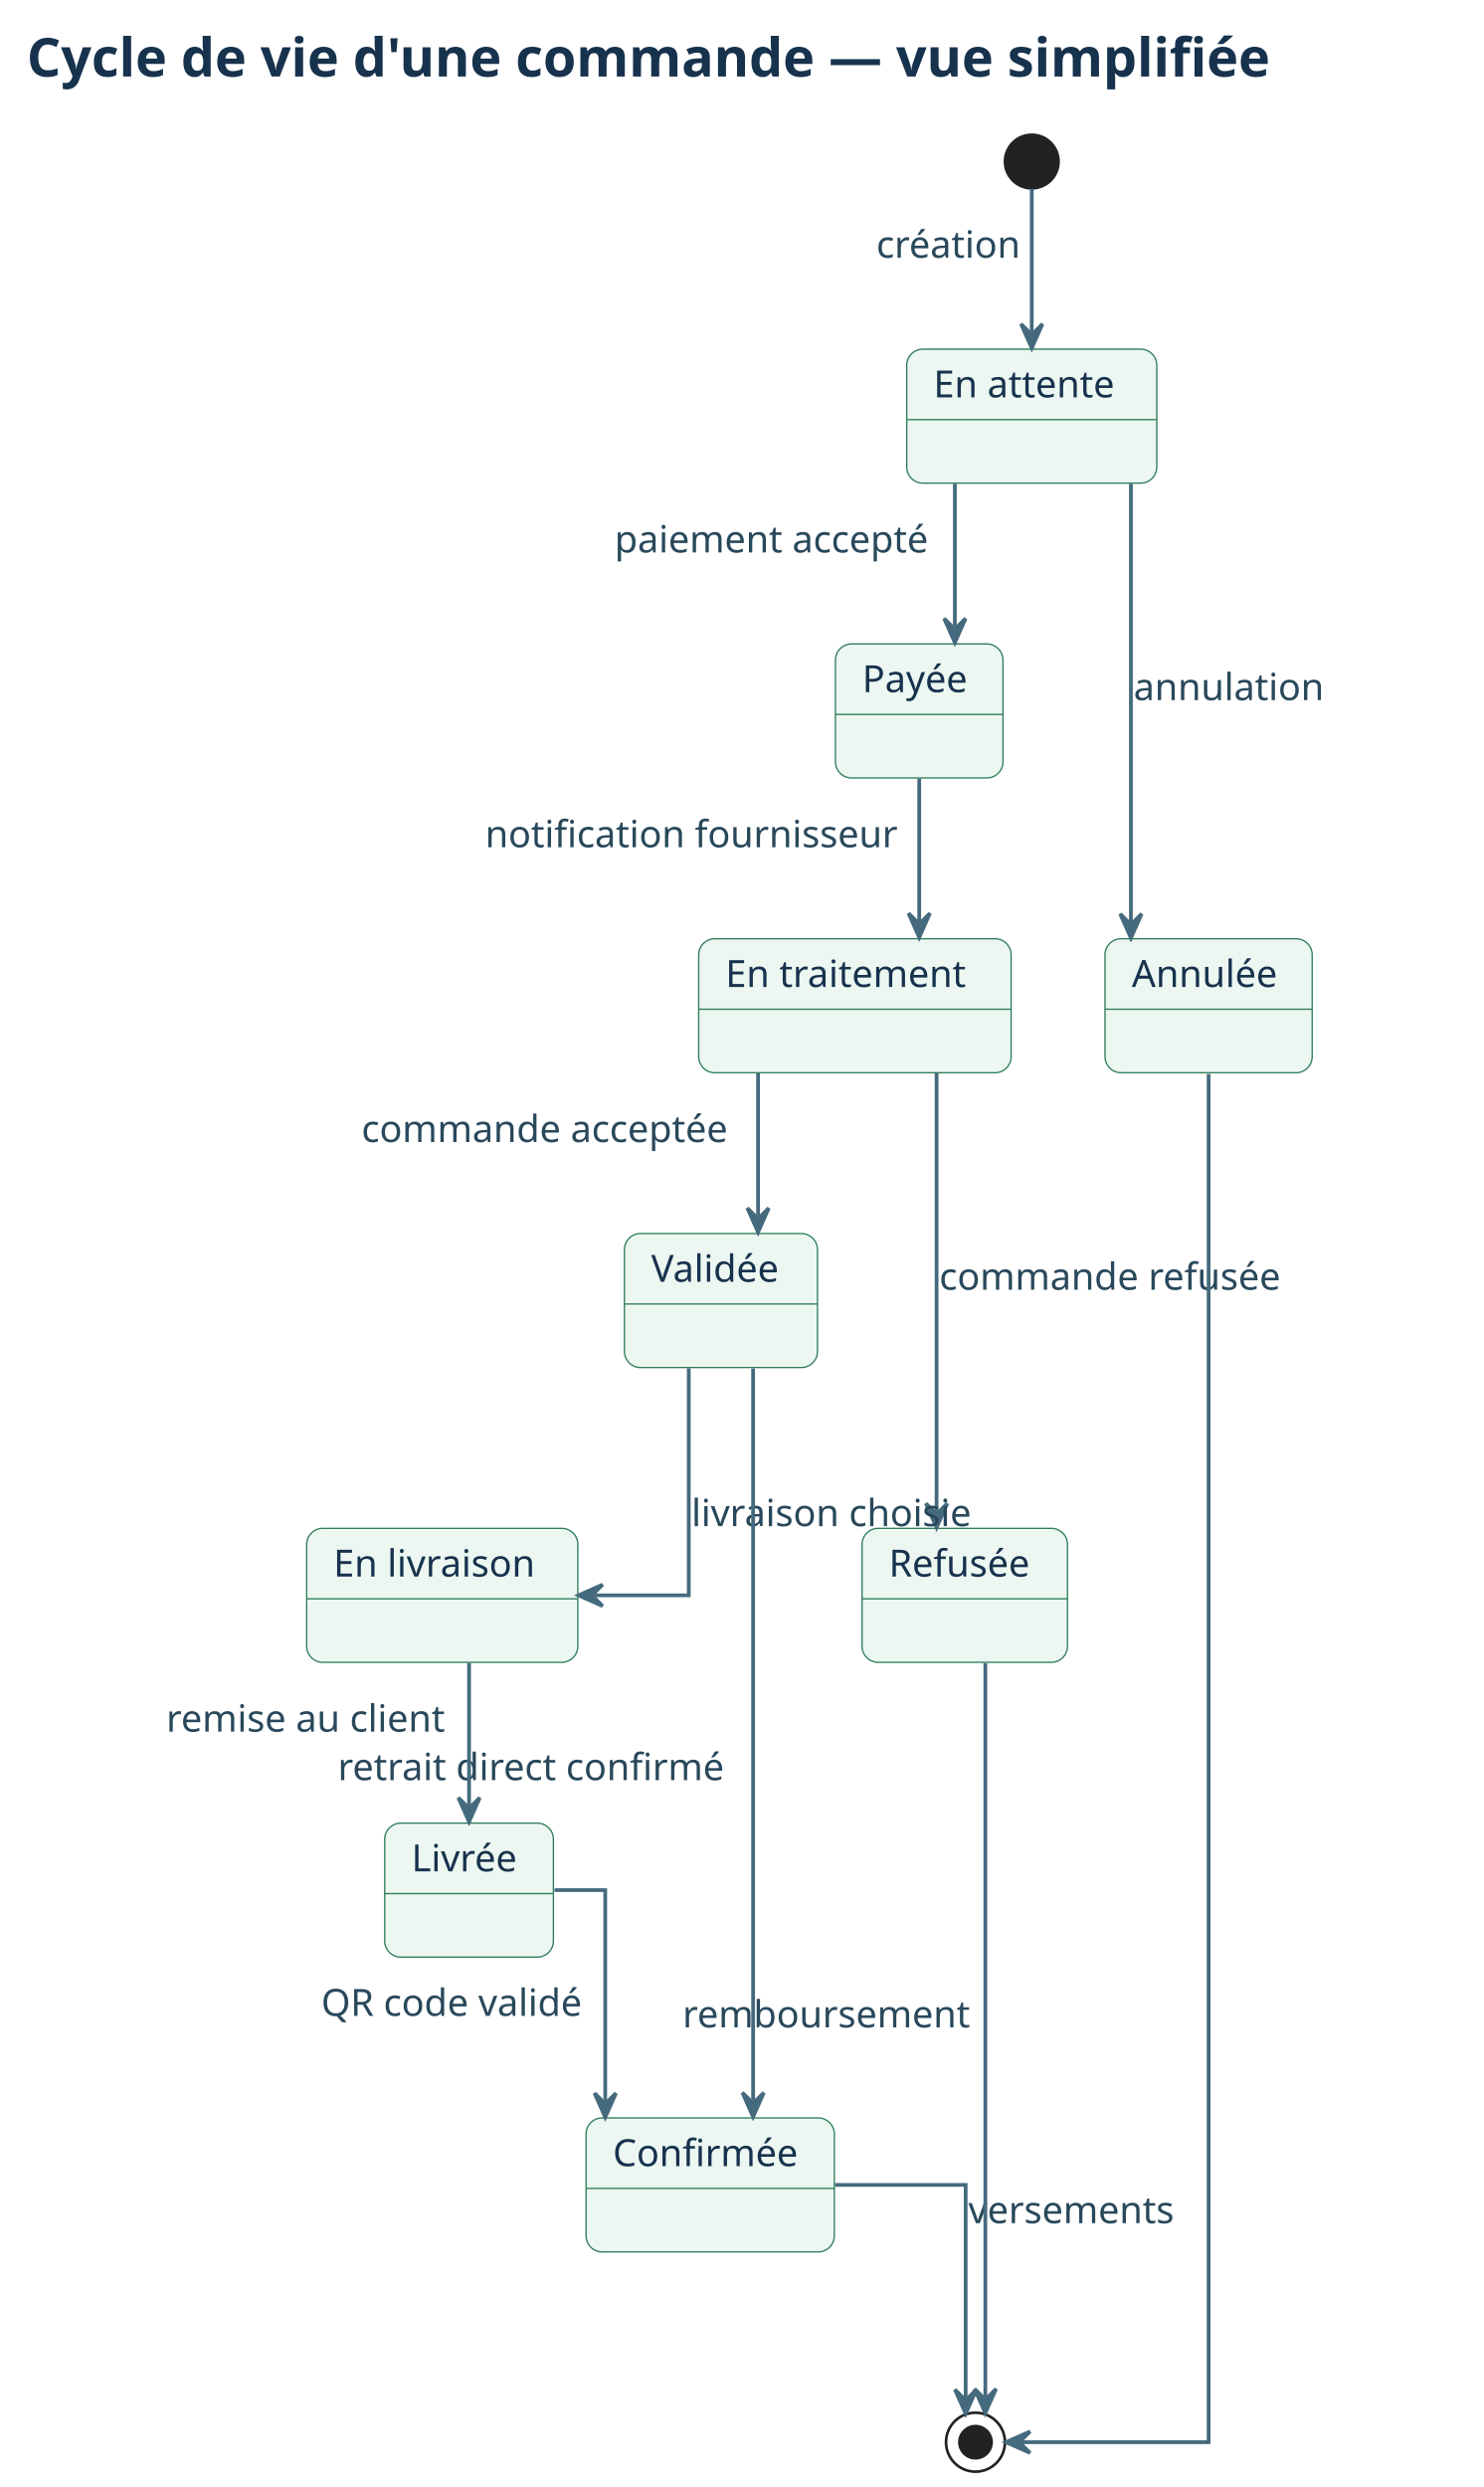
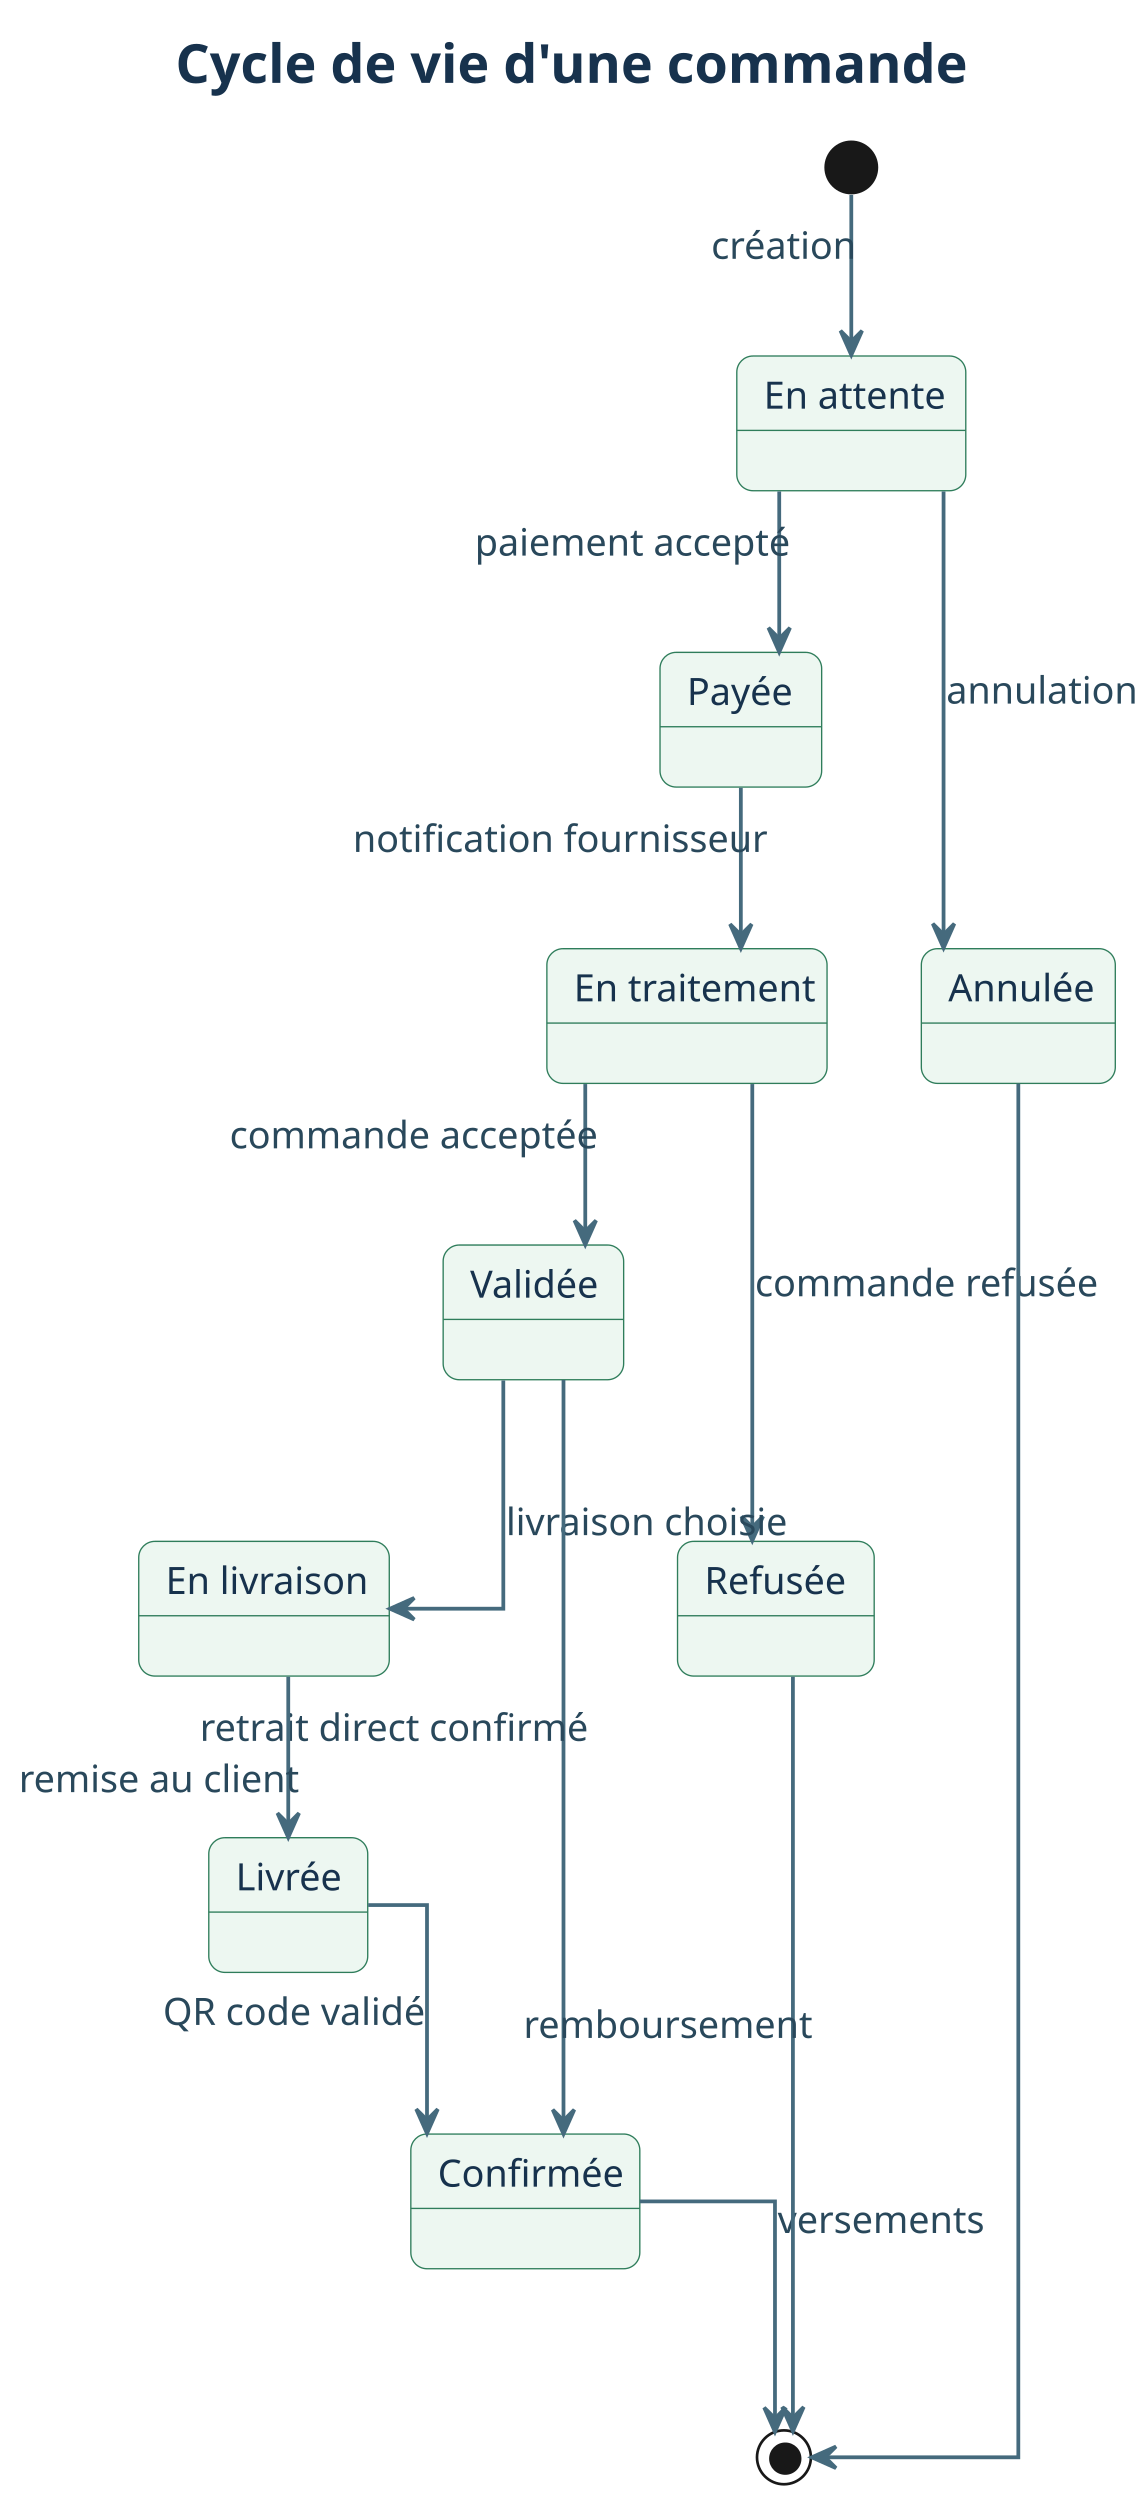
- <svg xmlns="http://www.w3.org/2000/svg" contentStyleType="text/css" data-diagram-type="STATE" height="1740px" preserveAspectRatio="none" style="width:1038px;height:1740px;background:#FFFFFF;" version="1.1" viewBox="0 0 1038 1740" width="1038.75px" zoomAndPan="magnify">
+ <svg xmlns="http://www.w3.org/2000/svg" contentStyleType="text/css" height="1740px" preserveAspectRatio="none" style="width:796px;height:1740px;background:#FFFFFF;" version="1.1" viewBox="0 0 796 1740" width="796.875px" zoomAndPan="magnify">
  <defs />
  <g>
-     <g class="title" data-source-line="51">
-       <text fill="#17324D" font-family="sans-serif" font-size="37.5" font-weight="bold" lengthAdjust="spacing" textLength="987.36" x="18.75" y="53.558">Cycle de vie d'une commande — vue simplifiée</text>
+     <text fill="#17324D" font-family="sans-serif" font-size="37.5" font-weight="bold" lengthAdjust="spacing" textLength="526.875" x="122.109" y="57.678">Cycle de vie d'une commande</text>
+     <ellipse cx="592.5" cy="116.543" fill="#181818" rx="18.75" ry="18.75" style="stroke:none;stroke-width:1.875;" />
+     <g id="EnAttente">
+       <rect fill="#EDF7F1" height="93.75" rx="11.25" ry="11.25" style="stroke:#2F7D5B;stroke-width:0.938;" width="159.375" x="512.812" y="247.793" />
+       <line style="stroke:#2F7D5B;stroke-width:0.938;" x1="512.812" x2="672.188" y1="299.56" y2="299.56" />
+       <text fill="#17324D" font-family="sans-serif" font-size="26.25" lengthAdjust="spacing" textLength="121.875" x="531.562" y="284.418">En attente</text>
    </g>
-     <g>
-       <rect fill="#EDF7F1" height="93.75" rx="11.25" ry="11.25" style="stroke:#2F7D5B;stroke-width:0.938;" width="174.966" x="634.488" y="244.277" />
-       <line style="stroke:#2F7D5B;stroke-width:0.938;" x1="634.488" x2="809.455" y1="293.584" y2="293.584" />
-       <text fill="#17324D" font-family="sans-serif" font-size="26.25" lengthAdjust="spacing" textLength="137.466" x="653.238" y="278.018">En attente</text>
+     <g id="Payee">
+       <rect fill="#EDF7F1" height="93.75" rx="11.25" ry="11.25" style="stroke:#2F7D5B;stroke-width:0.938;" width="112.5" x="459.375" y="454.043" />
+       <line style="stroke:#2F7D5B;stroke-width:0.938;" x1="459.375" x2="571.875" y1="505.81" y2="505.81" />
+       <text fill="#17324D" font-family="sans-serif" font-size="26.25" lengthAdjust="spacing" textLength="75" x="478.125" y="490.668">Payée</text>
    </g>
-     <g>
-       <rect fill="#EDF7F1" height="93.75" rx="11.25" ry="11.25" style="stroke:#2F7D5B;stroke-width:0.938;" width="117.25" x="584.595" y="450.527" />
-       <line style="stroke:#2F7D5B;stroke-width:0.938;" x1="584.595" x2="701.844" y1="499.834" y2="499.834" />
-       <text fill="#17324D" font-family="sans-serif" font-size="26.25" lengthAdjust="spacing" textLength="79.75" x="603.345" y="484.268">Payée</text>
+     <g id="Annulee">
+       <rect fill="#EDF7F1" height="93.75" rx="11.25" ry="11.25" style="stroke:#2F7D5B;stroke-width:0.938;" width="135" x="641.25" y="660.293" />
+       <line style="stroke:#2F7D5B;stroke-width:0.938;" x1="641.25" x2="776.25" y1="712.061" y2="712.061" />
+       <text fill="#17324D" font-family="sans-serif" font-size="26.25" lengthAdjust="spacing" textLength="97.5" x="660" y="696.918">Annulée</text>
    </g>
-     <g>
-       <rect fill="#EDF7F1" height="93.75" rx="11.25" ry="11.25" style="stroke:#2F7D5B;stroke-width:0.938;" width="218.622" x="488.913" y="656.777" />
-       <line style="stroke:#2F7D5B;stroke-width:0.938;" x1="488.913" x2="707.536" y1="706.084" y2="706.084" />
-       <text fill="#17324D" font-family="sans-serif" font-size="26.25" lengthAdjust="spacing" textLength="181.122" x="507.663" y="690.518">En traitement</text>
+     <g id="Traitement">
+       <rect fill="#EDF7F1" height="93.75" rx="11.25" ry="11.25" style="stroke:#2F7D5B;stroke-width:0.938;" width="195" x="380.625" y="660.293" />
+       <line style="stroke:#2F7D5B;stroke-width:0.938;" x1="380.625" x2="575.625" y1="712.061" y2="712.061" />
+       <text fill="#17324D" font-family="sans-serif" font-size="26.25" lengthAdjust="spacing" textLength="157.5" x="399.375" y="696.918">En traitement</text>
    </g>
-     <g>
-       <rect fill="#EDF7F1" height="93.75" rx="11.25" ry="11.25" style="stroke:#2F7D5B;stroke-width:0.938;" width="135.092" x="436.938" y="863.027" />
-       <line style="stroke:#2F7D5B;stroke-width:0.938;" x1="436.938" x2="572.03" y1="912.334" y2="912.334" />
-       <text fill="#17324D" font-family="sans-serif" font-size="26.25" lengthAdjust="spacing" textLength="97.592" x="455.688" y="896.768">Validée</text>
+     <g id="Validee">
+       <rect fill="#EDF7F1" height="93.75" rx="11.25" ry="11.25" style="stroke:#2F7D5B;stroke-width:0.938;" width="125.625" x="308.438" y="866.543" />
+       <line style="stroke:#2F7D5B;stroke-width:0.938;" x1="308.438" x2="434.062" y1="918.311" y2="918.311" />
+       <text fill="#17324D" font-family="sans-serif" font-size="26.25" lengthAdjust="spacing" textLength="88.125" x="327.188" y="903.168">Validée</text>
    </g>
-     <g>
-       <rect fill="#EDF7F1" height="93.75" rx="11.25" ry="11.25" style="stroke:#2F7D5B;stroke-width:0.938;" width="189.732" x="214.601" y="1069.277" />
-       <line style="stroke:#2F7D5B;stroke-width:0.938;" x1="214.601" x2="404.333" y1="1118.584" y2="1118.584" />
-       <text fill="#17324D" font-family="sans-serif" font-size="26.25" lengthAdjust="spacing" textLength="152.232" x="233.351" y="1103.018">En livraison</text>
+     <g id="Refusee">
+       <rect fill="#EDF7F1" height="93.75" rx="11.25" ry="11.25" style="stroke:#2F7D5B;stroke-width:0.938;" width="136.875" x="471.562" y="1072.793" />
+       <line style="stroke:#2F7D5B;stroke-width:0.938;" x1="471.562" x2="608.438" y1="1124.561" y2="1124.561" />
+       <text fill="#17324D" font-family="sans-serif" font-size="26.25" lengthAdjust="spacing" textLength="99.375" x="490.312" y="1109.418">Refusée</text>
    </g>
-     <g>
-       <rect fill="#EDF7F1" height="93.75" rx="11.25" ry="11.25" style="stroke:#2F7D5B;stroke-width:0.938;" width="118.044" x="269.201" y="1275.527" />
-       <line style="stroke:#2F7D5B;stroke-width:0.938;" x1="269.201" x2="387.245" y1="1324.834" y2="1324.834" />
-       <text fill="#17324D" font-family="sans-serif" font-size="26.25" lengthAdjust="spacing" textLength="80.544" x="287.951" y="1309.268">Livrée</text>
+     <g id="EnLivraison">
+       <rect fill="#EDF7F1" height="93.75" rx="11.25" ry="11.25" style="stroke:#2F7D5B;stroke-width:0.938;" width="174.375" x="96.562" y="1072.793" />
+       <line style="stroke:#2F7D5B;stroke-width:0.938;" x1="96.562" x2="270.938" y1="1124.561" y2="1124.561" />
+       <text fill="#17324D" font-family="sans-serif" font-size="26.25" lengthAdjust="spacing" textLength="136.875" x="115.312" y="1109.418">En livraison</text>
    </g>
-     <g>
-       <rect fill="#EDF7F1" height="93.75" rx="11.25" ry="11.25" style="stroke:#2F7D5B;stroke-width:0.938;" width="173.723" x="410.107" y="1481.777" />
-       <line style="stroke:#2F7D5B;stroke-width:0.938;" x1="410.107" x2="583.83" y1="1531.084" y2="1531.084" />
-       <text fill="#17324D" font-family="sans-serif" font-size="26.25" lengthAdjust="spacing" textLength="136.223" x="428.857" y="1515.518">Confirmée</text>
+     <g id="Confirmee">
+       <rect fill="#EDF7F1" height="93.75" rx="11.25" ry="11.25" style="stroke:#2F7D5B;stroke-width:0.938;" width="159.375" x="285.938" y="1485.293" />
+       <line style="stroke:#2F7D5B;stroke-width:0.938;" x1="285.938" x2="445.312" y1="1537.061" y2="1537.061" />
+       <text fill="#17324D" font-family="sans-serif" font-size="26.25" lengthAdjust="spacing" textLength="121.875" x="304.688" y="1521.918">Confirmée</text>
    </g>
-     <g>
-       <rect fill="#EDF7F1" height="93.75" rx="11.25" ry="11.25" style="stroke:#2F7D5B;stroke-width:0.938;" width="144.961" x="773.238" y="656.777" />
-       <line style="stroke:#2F7D5B;stroke-width:0.938;" x1="773.238" x2="918.199" y1="706.084" y2="706.084" />
-       <text fill="#17324D" font-family="sans-serif" font-size="26.25" lengthAdjust="spacing" textLength="107.461" x="791.988" y="690.518">Annulée</text>
+     <g id="Livree">
+       <rect fill="#EDF7F1" height="93.75" rx="11.25" ry="11.25" style="stroke:#2F7D5B;stroke-width:0.938;" width="110.625" x="145.312" y="1279.043" />
+       <line style="stroke:#2F7D5B;stroke-width:0.938;" x1="145.312" x2="255.938" y1="1330.811" y2="1330.811" />
+       <text fill="#17324D" font-family="sans-serif" font-size="26.25" lengthAdjust="spacing" textLength="73.125" x="164.062" y="1315.668">Livrée</text>
    </g>
-     <g>
-       <rect fill="#EDF7F1" height="93.75" rx="11.25" ry="11.25" style="stroke:#2F7D5B;stroke-width:0.938;" width="143.743" x="603.232" y="1069.277" />
-       <line style="stroke:#2F7D5B;stroke-width:0.938;" x1="603.232" x2="746.975" y1="1118.584" y2="1118.584" />
-       <text fill="#17324D" font-family="sans-serif" font-size="26.25" lengthAdjust="spacing" textLength="106.243" x="621.982" y="1103.018">Refusée</text>
+     <ellipse cx="545.625" cy="1710.293" fill="none" rx="18.75" ry="18.75" style="stroke:#181818;stroke-width:1.875;" />
+     <ellipse cx="546.562" cy="1711.23" fill="#181818" rx="11.25" ry="11.25" style="stroke:none;stroke-width:1.875;" />
+     <g id="link_*start*_EnAttente">
+       <path d="M592.5,135.612 C592.5,135.612 592.5,237.687 592.5,237.687 " fill="none" id="*start*-to-EnAttente" style="stroke:#456A7D;stroke-width:2.625;" />
+       <polygon fill="#456A7D" points="592.5,247.062,600,230.187,592.5,237.687,585,230.187,592.5,247.062" style="stroke:#456A7D;stroke-width:2.625;" />
+       <text fill="#29485B" font-family="sans-serif" font-size="26.25" lengthAdjust="spacing" textLength="95.625" x="495" y="180.149">création</text>
    </g>
-     <ellipse cx="721.976" cy="113.027" fill="#222222" rx="18.75" ry="18.75" style="stroke:#222222;stroke-width:1.875;" />
-     <ellipse cx="682.601" cy="1708.652" fill="none" rx="20.625" ry="20.625" style="stroke:#222222;stroke-width:1.875;" />
-     <ellipse cx="682.601" cy="1708.652" fill="#222222" rx="11.25" ry="11.25" style="stroke:#222222;stroke-width:1.875;" />
-     <g class="link" data-entity-1="ent0002" data-entity-2="ent0002" data-link-type="dependency" data-source-line="53" id="lnk3">
-       <path d="M721.976,132.096 C721.976,158.477 721.976,195.752 721.976,232.296" fill="none" id="*start*-to-EnAttente" style="stroke:#456A7D;stroke-width:2.625;" />
-       <polygon fill="#456A7D" points="721.976,243.546,729.476,226.671,721.976,234.171,714.476,226.671,721.976,243.546" style="stroke:#456A7D;stroke-width:2.625;" />
-       <text fill="#29485B" font-family="sans-serif" font-size="26.25" lengthAdjust="spacing" textLength="107.743" x="613.226" y="180.312">création</text>
+     <g id="link_EnAttente_Payee">
+       <path d="M542.344,341.993 C542.344,341.993 542.344,444.443 542.344,444.443 " fill="none" id="EnAttente-to-Payee" style="stroke:#456A7D;stroke-width:2.625;" />
+       <polygon fill="#456A7D" points="542.344,453.818,549.844,436.943,542.344,444.443,534.844,436.943,542.344,453.818" style="stroke:#456A7D;stroke-width:2.625;" />
+       <text fill="#29485B" font-family="sans-serif" font-size="26.25" lengthAdjust="spacing" textLength="210" x="330.469" y="386.718">paiement accepté</text>
    </g>
-     <g class="link" data-entity-1="ent0002" data-entity-2="ent0003" data-link-type="dependency" data-source-line="54" id="lnk4">
-       <path d="M668.163,338.477 C668.163,371.777 668.163,404.927 668.163,438.34" fill="none" id="EnAttente-to-Payee" style="stroke:#456A7D;stroke-width:2.625;" />
-       <polygon fill="#456A7D" points="668.163,449.59,675.663,432.715,668.163,440.215,660.663,432.715,668.163,449.59" style="stroke:#456A7D;stroke-width:2.625;" />
-       <text fill="#29485B" font-family="sans-serif" font-size="26.25" lengthAdjust="spacing" textLength="237.391" x="430.038" y="386.524">paiement accepté</text>
+     <g id="link_EnAttente_Annulee">
+       <path d="M656.719,341.993 C656.719,341.993 656.719,650.393 656.719,650.393 " fill="none" id="EnAttente-to-Annulee" style="stroke:#456A7D;stroke-width:2.625;" />
+       <polygon fill="#456A7D" points="656.719,659.768,664.219,642.893,656.719,650.393,649.219,642.893,656.719,659.768" style="stroke:#456A7D;stroke-width:2.625;" />
+       <text fill="#29485B" font-family="sans-serif" font-size="26.25" lengthAdjust="spacing" textLength="123.75" x="658.594" y="489.693">annulation</text>
    </g>
-     <g class="link" data-entity-1="ent0002" data-entity-2="ent0009" data-link-type="dependency" data-source-line="55" id="lnk5">
-       <path d="M791.351,338.477 C791.351,417.827 791.351,565.596 791.351,645.002" fill="none" id="EnAttente-to-Annulee" style="stroke:#456A7D;stroke-width:2.625;" />
-       <polygon fill="#456A7D" points="791.351,656.252,798.851,639.377,791.351,646.877,783.851,639.377,791.351,656.252" style="stroke:#456A7D;stroke-width:2.625;" />
-       <text fill="#29485B" font-family="sans-serif" font-size="26.25" lengthAdjust="spacing" textLength="139.658" x="793.226" y="489.856">annulation</text>
+     <g id="link_Payee_Traitement">
+       <path d="M515.625,548.243 C515.625,548.243 515.625,650.693 515.625,650.693 " fill="none" id="Payee-to-Traitement" style="stroke:#456A7D;stroke-width:2.625;" />
+       <polygon fill="#456A7D" points="515.625,660.068,523.125,643.193,515.625,650.693,508.125,643.193,515.625,660.068" style="stroke:#456A7D;stroke-width:2.625;" />
+       <text fill="#29485B" font-family="sans-serif" font-size="26.25" lengthAdjust="spacing" textLength="268.125" x="245.625" y="592.968">notification fournisseur</text>
    </g>
-     <g class="link" data-entity-1="ent0003" data-entity-2="ent0004" data-link-type="dependency" data-source-line="56" id="lnk6">
-       <path d="M643.226,544.727 C643.226,578.027 643.226,611.177 643.226,644.59" fill="none" id="Payee-to-Traitement" style="stroke:#456A7D;stroke-width:2.625;" />
-       <polygon fill="#456A7D" points="643.226,655.84,650.726,638.965,643.226,646.465,635.726,638.965,643.226,655.84" style="stroke:#456A7D;stroke-width:2.625;" />
-       <text fill="#29485B" font-family="sans-serif" font-size="26.25" lengthAdjust="spacing" textLength="303.554" x="339.476" y="592.774">notification fournisseur</text>
+     <g id="link_Traitement_Validee">
+       <path d="M407.344,754.493 C407.344,754.493 407.344,856.943 407.344,856.943 " fill="none" id="Traitement-to-Validee" style="stroke:#456A7D;stroke-width:2.625;" />
+       <polygon fill="#456A7D" points="407.344,866.318,414.844,849.443,407.344,856.943,399.844,849.443,407.344,866.318" style="stroke:#456A7D;stroke-width:2.625;" />
+       <text fill="#29485B" font-family="sans-serif" font-size="26.25" lengthAdjust="spacing" textLength="245.625" x="159.844" y="799.218">commande acceptée</text>
    </g>
-     <g class="link" data-entity-1="ent0004" data-entity-2="ent0005" data-link-type="dependency" data-source-line="57" id="lnk7">
-       <path d="M530.463,750.977 C530.463,784.277 530.463,817.427 530.463,850.84" fill="none" id="Traitement-to-Validee" style="stroke:#456A7D;stroke-width:2.625;" />
-       <polygon fill="#456A7D" points="530.463,862.09,537.963,845.215,530.463,852.715,522.963,845.215,530.463,862.09" style="stroke:#456A7D;stroke-width:2.625;" />
-       <text fill="#29485B" font-family="sans-serif" font-size="26.25" lengthAdjust="spacing" textLength="275.868" x="252.963" y="799.024">commande acceptée</text>
+     <g id="link_Traitement_Refusee">
+       <path d="M523.594,754.493 C523.594,754.493 523.594,1062.893 523.594,1062.893 " fill="none" id="Traitement-to-Refusee" style="stroke:#456A7D;stroke-width:2.625;" />
+       <polygon fill="#456A7D" points="523.594,1072.268,531.094,1055.393,523.594,1062.893,516.094,1055.393,523.594,1072.268" style="stroke:#456A7D;stroke-width:2.625;" />
+       <text fill="#29485B" font-family="sans-serif" font-size="26.25" lengthAdjust="spacing" textLength="226.875" x="525.469" y="902.193">commande refusée</text>
    </g>
-     <g class="link" data-entity-1="ent0004" data-entity-2="ent0010" data-link-type="dependency" data-source-line="58" id="lnk8">
-       <path d="M655.376,750.977 C655.376,830.327 655.376,978.096 655.376,1057.502" fill="none" id="Traitement-to-Refusee" style="stroke:#456A7D;stroke-width:2.625;" />
-       <polygon fill="#456A7D" points="655.376,1068.752,662.876,1051.877,655.376,1059.377,647.876,1051.877,655.376,1068.752" style="stroke:#456A7D;stroke-width:2.625;" />
-       <text fill="#29485B" font-family="sans-serif" font-size="26.25" lengthAdjust="spacing" textLength="254.31" x="657.251" y="902.356">commande refusée</text>
+     <g id="link_Validee_EnLivraison">
+       <path d="M350.306,960.743 C350.306,1021.624 350.306,1119.668 350.306,1119.668 C350.306,1119.668 280.8,1119.668 280.8,1119.668 " fill="none" id="Validee-to-EnLivraison" style="stroke:#456A7D;stroke-width:2.625;" />
+       <polygon fill="#456A7D" points="271.425,1119.668,288.3,1127.168,280.8,1119.668,288.3,1112.168,271.425,1119.668" style="stroke:#456A7D;stroke-width:2.625;" />
+       <text fill="#29485B" font-family="sans-serif" font-size="26.25" lengthAdjust="spacing" textLength="187.5" x="352.181" y="1068.468">livraison choisie</text>
    </g>
-     <g class="link" data-entity-1="ent0005" data-entity-2="ent0006" data-link-type="dependency" data-source-line="59" id="lnk9">
-       <path d="M481.957,957.227 C481.957,1018.109 481.957,1116.152 481.957,1116.152 C481.957,1116.152 455.932,1116.152 416.051,1116.152" fill="none" id="Validee-to-EnLivraison" style="stroke:#456A7D;stroke-width:2.625;" />
-       <polygon fill="#456A7D" points="404.801,1116.152,421.676,1123.652,414.176,1116.152,421.676,1108.652,404.801,1116.152" style="stroke:#456A7D;stroke-width:2.625;" />
-       <text fill="#29485B" font-family="sans-serif" font-size="26.25" lengthAdjust="spacing" textLength="210.551" x="483.832" y="1067.749">livraison choisie</text>
+     <g id="link_Validee_Confirmee">
+       <path d="M392.194,960.424 C392.194,960.424 392.194,1475.843 392.194,1475.843 " fill="none" id="Validee-to-Confirmee" style="stroke:#456A7D;stroke-width:2.625;" />
+       <polygon fill="#456A7D" points="392.194,1485.218,399.694,1468.343,392.194,1475.843,384.694,1468.343,392.194,1485.218" style="stroke:#456A7D;stroke-width:2.625;" />
+       <text fill="#29485B" font-family="sans-serif" font-size="26.25" lengthAdjust="spacing" textLength="251.25" x="139.069" y="1211.643">retrait direct confirmé</text>
    </g>
-     <g class="link" data-entity-1="ent0005" data-entity-2="ent0008" data-link-type="dependency" data-source-line="60" id="lnk10">
-       <path d="M526.995,957.434 C526.995,1072.596 526.995,1354.371 526.995,1469.721" fill="none" id="Validee-to-Confirmee" style="stroke:#456A7D;stroke-width:2.625;" />
-       <polygon fill="#456A7D" points="526.995,1480.971,534.495,1464.096,526.995,1471.596,519.495,1464.096,526.995,1480.971" style="stroke:#456A7D;stroke-width:2.625;" />
-       <text fill="#29485B" font-family="sans-serif" font-size="26.25" lengthAdjust="spacing" textLength="290.185" x="236.369" y="1245.443">retrait direct confirmé</text>
+     <g id="link_EnLivraison_Livree">
+       <path d="M200.625,1166.993 C200.625,1166.993 200.625,1269.443 200.625,1269.443 " fill="none" id="EnLivraison-to-Livree" style="stroke:#456A7D;stroke-width:2.625;" />
+       <polygon fill="#456A7D" points="200.625,1278.818,208.125,1261.943,200.625,1269.443,193.125,1261.943,200.625,1278.818" style="stroke:#456A7D;stroke-width:2.625;" />
+       <text fill="#29485B" font-family="sans-serif" font-size="26.25" lengthAdjust="spacing" textLength="185.625" x="13.125" y="1247.343">remise au client</text>
    </g>
-     <g class="link" data-entity-1="ent0006" data-entity-2="ent0007" data-link-type="dependency" data-source-line="61" id="lnk11">
-       <path d="M328.226,1163.477 C328.226,1196.777 328.226,1229.927 328.226,1263.34" fill="none" id="EnLivraison-to-Livree" style="stroke:#456A7D;stroke-width:2.625;" />
-       <polygon fill="#456A7D" points="328.226,1274.59,335.726,1257.715,328.226,1265.215,320.726,1257.715,328.226,1274.59" style="stroke:#456A7D;stroke-width:2.625;" />
-       <text fill="#29485B" font-family="sans-serif" font-size="26.25" lengthAdjust="spacing" textLength="211.141" x="116.351" y="1211.524">remise au client</text>
+     <g id="link_Livree_Confirmee">
+       <path d="M256.238,1325.918 C277.706,1325.918 297.188,1325.918 297.188,1325.918 C297.188,1325.918 297.188,1475.468 297.188,1475.468 " fill="none" id="Livree-to-Confirmee" style="stroke:#456A7D;stroke-width:2.625;" />
+       <polygon fill="#456A7D" points="297.188,1484.843,304.688,1467.968,297.188,1475.468,289.688,1467.968,297.188,1484.843" style="stroke:#456A7D;stroke-width:2.625;" />
+       <text fill="#29485B" font-family="sans-serif" font-size="26.25" lengthAdjust="spacing" textLength="181.875" x="113.438" y="1409.343">QR code validé</text>
    </g>
-     <g class="link" data-entity-1="ent0007" data-entity-2="ent0008" data-link-type="dependency" data-source-line="62" id="lnk12">
-       <path d="M388.038,1322.402 C407.182,1322.402 423.513,1322.402 423.513,1322.402 C423.513,1322.402 423.513,1409.196 423.513,1470.077" fill="none" id="Livree-to-Confirmee" style="stroke:#456A7D;stroke-width:2.625;" />
-       <polygon fill="#456A7D" points="423.513,1481.327,431.013,1464.452,423.513,1471.952,416.013,1464.452,423.513,1481.327" style="stroke:#456A7D;stroke-width:2.625;" />
-       <text fill="#29485B" font-family="sans-serif" font-size="26.25" lengthAdjust="spacing" textLength="197.913" x="224.763" y="1410.368">QR code validé</text>
+     <g id="link_Confirmee_*end*">
+       <path d="M445.387,1532.168 C491.062,1532.168 539.381,1532.168 539.381,1532.168 C539.381,1532.168 539.381,1683.18 539.381,1683.18 " fill="none" id="Confirmee-to-*end*" style="stroke:#456A7D;stroke-width:2.625;" />
+       <polygon fill="#456A7D" points="539.381,1692.555,546.881,1675.68,539.381,1683.18,531.881,1675.68,539.381,1692.555" style="stroke:#456A7D;stroke-width:2.625;" />
+       <text fill="#29485B" font-family="sans-serif" font-size="26.25" lengthAdjust="spacing" textLength="136.875" x="541.256" y="1554.187">versements</text>
    </g>
-     <g class="link" data-entity-1="ent0008" data-entity-2="ent0013" data-link-type="dependency" data-source-line="63" id="lnk14">
-       <path d="M584.257,1528.652 C629.632,1528.652 675.72,1528.652 675.72,1528.652 C675.72,1528.652 675.72,1630.577 675.72,1677.452" fill="none" id="Confirmee-to-*end*" style="stroke:#456A7D;stroke-width:2.625;" />
-       <polygon fill="#456A7D" points="675.72,1688.702,683.22,1671.827,675.72,1679.327,668.22,1671.827,675.72,1688.702" style="stroke:#456A7D;stroke-width:2.625;" />
-       <text fill="#29485B" font-family="sans-serif" font-size="26.25" lengthAdjust="spacing" textLength="154.629" x="677.595" y="1555.437">versements</text>
+     <g id="link_Annulee_*end*">
+       <path d="M708.75,754.212 C708.75,952.53 708.75,1710.293 708.75,1710.293 C708.75,1710.293 574.35,1710.293 574.35,1710.293 " fill="none" id="Annulee-to-*end*" style="stroke:#456A7D;stroke-width:2.625;" />
+       <polygon fill="#456A7D" points="564.975,1710.293,581.85,1717.793,574.35,1710.293,581.85,1702.793,564.975,1710.293" style="stroke:#456A7D;stroke-width:2.625;" />
    </g>
-     <g class="link" data-entity-1="ent0009" data-entity-2="ent0013" data-link-type="dependency" data-source-line="64" id="lnk15">
-       <path d="M845.726,751.446 C845.726,951.171 845.726,1708.652 845.726,1708.652 C845.726,1708.652 759.401,1708.652 715.169,1708.652" fill="none" id="Annulee-to-*end*" style="stroke:#456A7D;stroke-width:2.625;" />
-       <polygon fill="#456A7D" points="703.919,1708.652,720.794,1716.152,713.294,1708.652,720.794,1701.152,703.919,1708.652" style="stroke:#456A7D;stroke-width:2.625;" />
-     </g>
-     <g class="link" data-entity-1="ent0010" data-entity-2="ent0013" data-link-type="dependency" data-source-line="65" id="lnk16">
-       <path d="M689.482,1163.646 C689.482,1285.296 689.482,1593.19 689.482,1677.002" fill="none" id="Refusee-to-*end*" style="stroke:#456A7D;stroke-width:2.625;" />
-       <polygon fill="#456A7D" points="689.482,1688.252,696.982,1671.377,689.482,1678.877,681.982,1671.377,689.482,1688.252" style="stroke:#456A7D;stroke-width:2.625;" />
-       <text fill="#29485B" font-family="sans-serif" font-size="26.25" lengthAdjust="spacing" textLength="211.141" x="477.607" y="1418.431">remboursement</text>
+     <g id="link_Refusee_*end*">
+       <path d="M551.869,1167.012 C551.869,1167.012 551.869,1682.787 551.869,1682.787 " fill="none" id="Refusee-to-*end*" style="stroke:#456A7D;stroke-width:2.625;" />
+       <polygon fill="#456A7D" points="551.869,1692.162,559.369,1675.287,551.869,1682.787,544.369,1675.287,551.869,1692.162" style="stroke:#456A7D;stroke-width:2.625;" />
+       <text fill="#29485B" font-family="sans-serif" font-size="26.25" lengthAdjust="spacing" textLength="185.625" x="364.369" y="1418.399">remboursement</text>
    </g>
  </g>
</svg>
